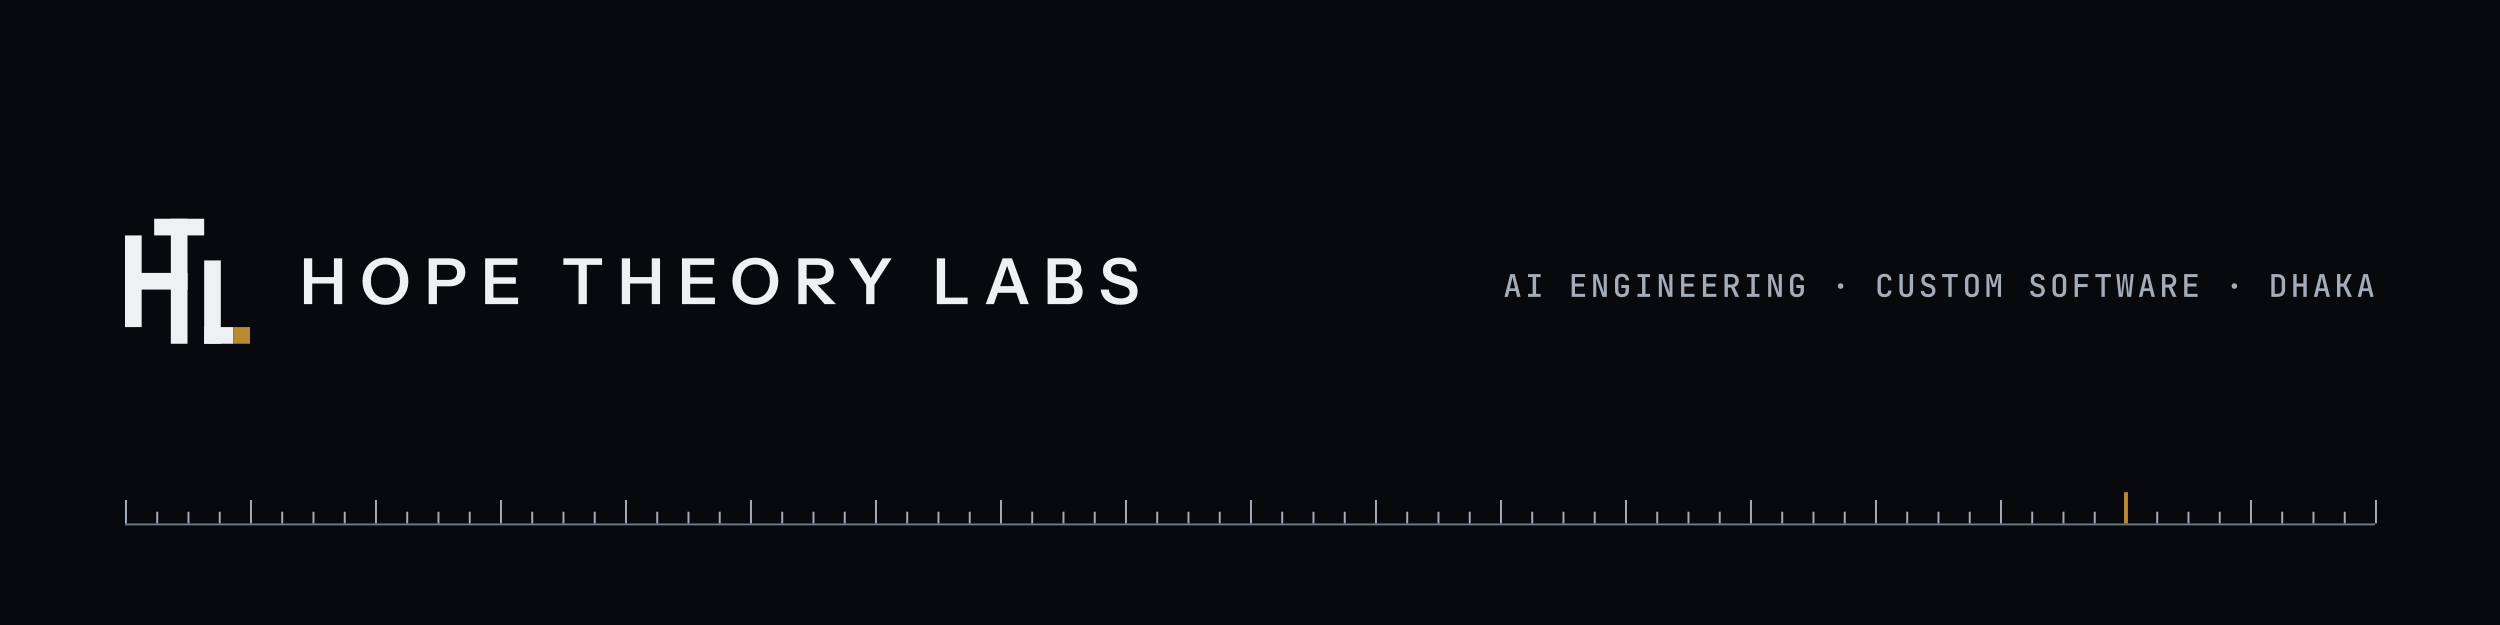
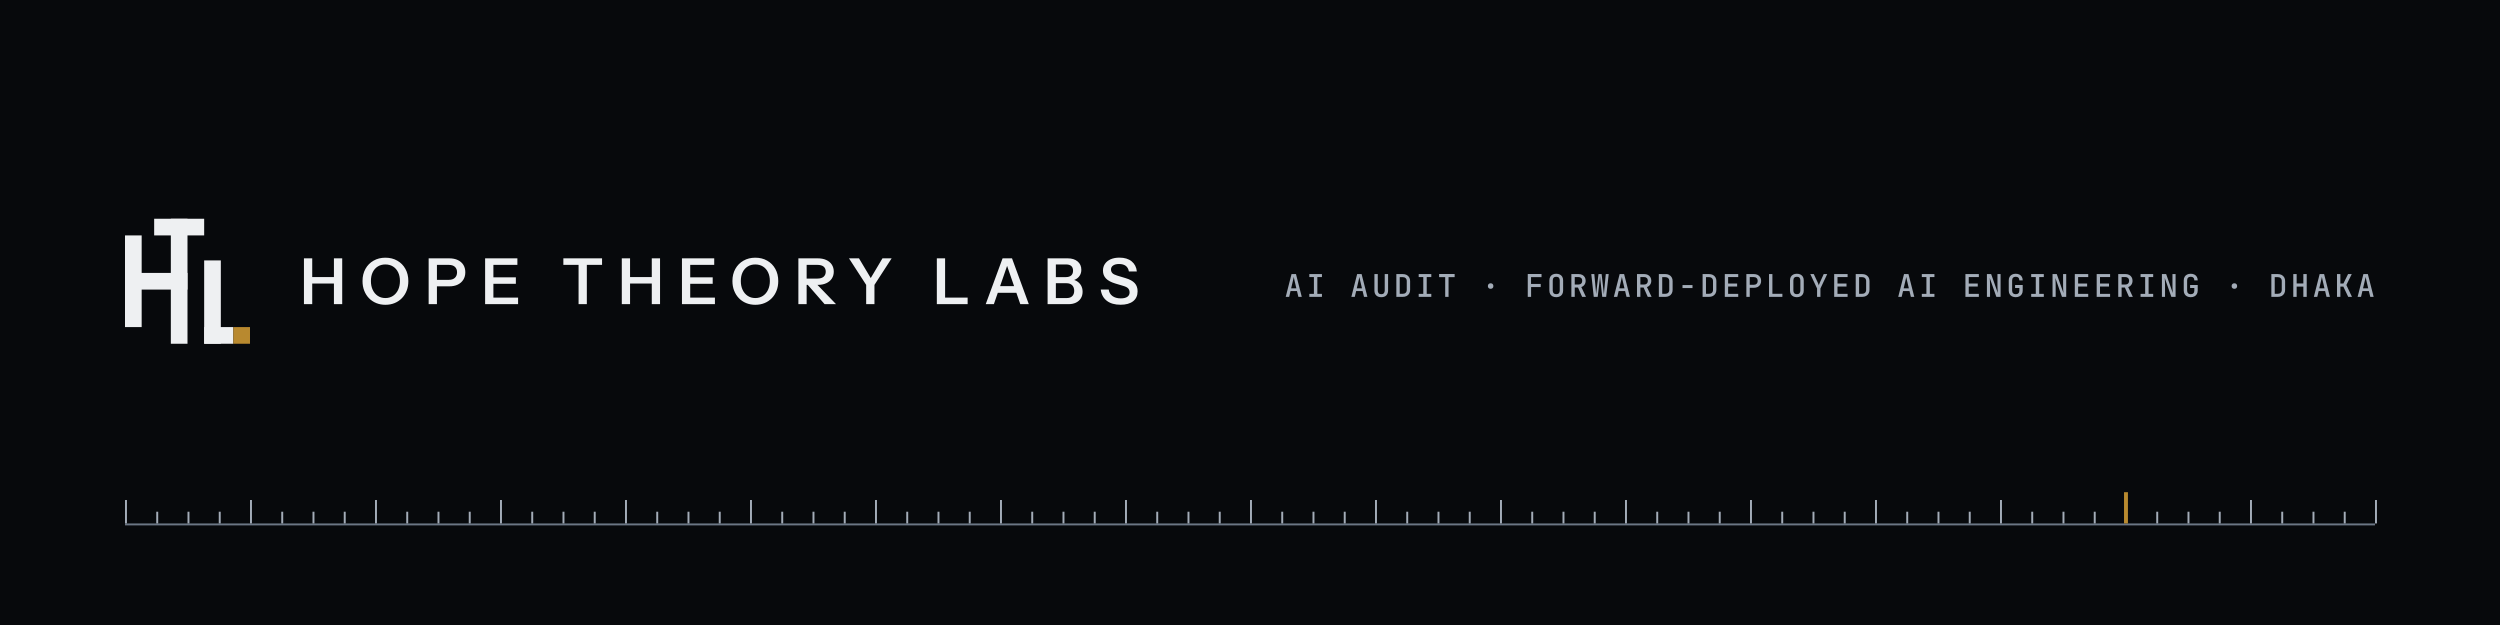
<svg xmlns="http://www.w3.org/2000/svg" viewBox="0 0 1280 320" width="1280" height="320" role="img" aria-label="Hope Theory Labs">
  <rect width="1280" height="320" fill="#07090C" />
  <rect x="64.000" y="120.533" width="8.533" height="46.933" fill="#EEF0F2" />
  <rect x="64.000" y="139.733" width="32.000" height="8.533" fill="#EEF0F2" />
  <rect x="87.467" y="112.000" width="8.533" height="64.000" fill="#EEF0F2" />
  <rect x="78.933" y="112.000" width="25.600" height="8.533" fill="#EEF0F2" />
  <rect x="104.533" y="133.333" width="8.533" height="42.667" fill="#EEF0F2" />
  <rect x="104.533" y="167.467" width="14.933" height="8.533" fill="#EEF0F2" />
  <rect x="119.467" y="167.467" width="8.533" height="8.533" fill="#B8892F" />
  <path fill="#EEF0F2" d="M155.62 155.73V132.27H159.86V155.73ZM170.97 155.73V132.27H175.21V155.73ZM157.64 141.85H172.89V145.17H157.64ZM197.34 156.06Q194.8 156.06 192.65 155.18Q190.49 154.3 188.91 152.67Q187.33 151.04 186.47 148.81Q185.61 146.57 185.61 143.9Q185.61 140.35 187.11 137.66Q188.6 134.97 191.26 133.46Q193.92 131.94 197.31 131.94Q200.76 131.94 203.42 133.46Q206.07 134.97 207.57 137.68Q209.07 140.38 209.07 143.93Q209.07 146.61 208.21 148.82Q207.35 151.04 205.76 152.67Q204.18 154.3 202.03 155.18Q199.88 156.06 197.34 156.06ZM197.31 152.6Q199.52 152.6 201.2 151.5Q202.88 150.39 203.83 148.42Q204.77 146.44 204.77 143.87Q204.77 141.33 203.84 139.42Q202.91 137.51 201.23 136.45Q199.56 135.4 197.31 135.4Q195.09 135.4 193.41 136.45Q191.73 137.51 190.82 139.4Q189.91 141.29 189.91 143.87Q189.91 146.48 190.84 148.43Q191.77 150.39 193.44 151.5Q195.12 152.6 197.31 152.6ZM219.47 155.73V132.27H230Q232.57 132.27 234.41 133.15Q236.25 134.03 237.25 135.62Q238.24 137.22 238.24 139.4Q238.24 141.56 237.23 143.19Q236.22 144.81 234.4 145.71Q232.57 146.61 230 146.61H222.76V143.28H229.8Q231.82 143.28 232.91 142.24Q234.01 141.2 234.01 139.4Q234.01 137.64 232.91 136.63Q231.82 135.62 229.8 135.62H223.71V155.73ZM248.38 155.73V132.27H252.62V155.73ZM250.4 155.73V152.38H265.26V155.73ZM250.4 145.3V142.01H264.12V145.3ZM250.4 135.62V132.27H264.9V135.62ZM296.23 155.73V135.62H288.44V132.27H308.25V135.62H300.46V155.73ZM318.36 155.73V132.27H322.59V155.73ZM333.71 155.73V132.27H337.94V155.73ZM320.38 141.85H335.63V145.17H320.38ZM349.16 155.73V132.27H353.39V155.73ZM351.18 155.73V152.38H366.04V155.73ZM351.18 145.3V142.01H364.9V145.3ZM351.18 135.62V132.27H365.68V135.62ZM386.73 156.06Q384.19 156.06 382.04 155.18Q379.89 154.3 378.31 152.67Q376.73 151.04 375.87 148.81Q375 146.57 375 143.9Q375 140.35 376.5 137.66Q378 134.97 380.66 133.46Q383.31 131.94 386.7 131.94Q390.16 131.94 392.81 133.46Q395.47 134.97 396.97 137.68Q398.47 140.38 398.47 143.93Q398.47 146.61 397.6 148.82Q396.74 151.04 395.16 152.67Q393.58 154.3 391.43 155.18Q389.28 156.06 386.73 156.06ZM386.7 152.6Q388.92 152.6 390.6 151.5Q392.28 150.39 393.22 148.42Q394.17 146.44 394.17 143.87Q394.17 141.33 393.24 139.42Q392.31 137.51 390.63 136.45Q388.95 135.4 386.7 135.4Q384.49 135.4 382.81 136.45Q381.13 137.51 380.22 139.4Q379.3 141.29 379.3 143.87Q379.3 146.48 380.23 148.43Q381.16 150.39 382.84 151.5Q384.52 152.6 386.7 152.6ZM408.77 155.73V132.27H418.68Q421.19 132.27 423.04 133.11Q424.9 133.96 425.89 135.49Q426.89 137.03 426.89 139.08Q426.89 141.1 425.89 142.63Q424.9 144.16 423.04 145.01Q421.19 145.86 418.68 145.86H412.09V142.63H418.55Q420.6 142.63 421.69 141.69Q422.78 140.74 422.78 139.08Q422.78 137.42 421.71 136.52Q420.63 135.62 418.55 135.62H413V155.73ZM422.2 155.73 411.73 143.74H416.49L428.06 155.73ZM443.48 155.73V145.86L434.68 132.27H439.8L446.97 144.29H444.68L451.82 132.27H456.52L447.72 145.86V155.73ZM479.66 155.73V132.27H483.89V155.73ZM481.68 155.73V152.38H495.43V155.73ZM504.69 155.73 513.32 132.27H516.97L508.86 155.73ZM522.39 155.73 514.3 132.27H518.15L526.75 155.73ZM509.15 146.51H521.99V149.9H509.15ZM539.69 155.73V152.6H546.24Q548.04 152.6 549.01 151.61Q549.99 150.62 549.99 148.89Q549.99 147.1 548.95 146.05Q547.91 145.01 546.05 145.01H539.69V141.88H545.75Q547.51 141.88 548.46 141.03Q549.4 140.19 549.4 138.59Q549.4 137.03 548.51 136.21Q547.61 135.4 545.88 135.4H539.69V132.27H546.67Q549.83 132.27 551.73 133.85Q553.64 135.43 553.64 138.13Q553.64 139.83 552.84 141.08Q552.04 142.34 550.71 143.02Q549.37 143.71 547.68 143.71L547.84 143.02Q549.63 143.02 551.1 143.82Q552.57 144.62 553.43 146.05Q554.29 147.49 554.29 149.38Q554.29 151.3 553.4 152.73Q552.5 154.17 550.89 154.95Q549.27 155.73 547.09 155.73ZM536.37 155.73V132.27H540.6V155.73ZM573.72 156.03Q569.29 156.03 566.66 153.99Q564.04 151.95 563.58 148.24H567.66Q567.95 150.39 569.58 151.58Q571.21 152.77 573.85 152.77Q576.03 152.77 577.19 151.97Q578.35 151.17 578.35 149.74Q578.35 148.47 577.63 147.68Q576.91 146.9 575.22 146.41L570.98 145.14Q567.75 144.16 566.24 142.57Q564.72 140.97 564.72 138.56Q564.72 136.54 565.77 135.04Q566.81 133.54 568.72 132.72Q570.62 131.91 573.16 131.91Q577.08 131.91 579.41 133.81Q581.74 135.72 582.06 138.98H577.99Q577.63 137.03 576.36 136.1Q575.09 135.17 572.94 135.17Q571.05 135.17 569.94 135.92Q568.83 136.67 568.83 137.97Q568.83 139.05 569.5 139.8Q570.17 140.55 571.99 141.1L576.29 142.4Q579.52 143.35 580.99 144.98Q582.45 146.61 582.45 149.12Q582.45 152.44 580.16 154.23Q577.86 156.03 573.72 156.03Z" />
-   <path fill="#A3ACB8" d="M770.29 152 773.26 140.32H775.54L778.51 152H776.77L776.06 149.04H772.75L772.05 152ZM773.07 147.62H775.73L774.93 144.24Q774.72 143.34 774.58 142.68Q774.45 142.02 774.4 141.78Q774.35 142.02 774.22 142.68Q774.1 143.34 773.87 144.22ZM782.37 152V150.46H784.72V141.86H782.37V140.32H788.83V141.86H786.48V150.46H788.83V152ZM804.7 152V140.32H811.57V141.86H806.4V145.17H811.01V146.69H806.4V150.46H811.57V152ZM815.7 152V140.32H817.87L821.28 150.03Q821.25 149.57 821.2 148.93Q821.15 148.29 821.13 147.6Q821.1 146.91 821.1 146.35V140.32H822.7V152H820.53L817.14 142.29Q817.17 142.7 817.21 143.33Q817.25 143.95 817.27 144.62Q817.3 145.3 817.3 145.87V152ZM830.46 152.16Q829.38 152.16 828.57 151.75Q827.76 151.34 827.32 150.57Q826.88 149.79 826.88 148.75V143.57Q826.88 142.51 827.32 141.74Q827.76 140.98 828.57 140.57Q829.38 140.16 830.46 140.16Q831.55 140.16 832.35 140.58Q833.15 140.99 833.59 141.75Q834.03 142.51 834.03 143.57H832.3Q832.3 142.66 831.82 142.18Q831.34 141.7 830.46 141.7Q829.58 141.7 829.1 142.18Q828.61 142.66 828.61 143.55V148.75Q828.61 149.65 829.1 150.14Q829.58 150.64 830.46 150.64Q831.34 150.64 831.82 150.14Q832.3 149.65 832.3 148.75V147.44H830.13V145.92H834.03V148.75Q834.03 149.79 833.59 150.56Q833.15 151.33 832.35 151.74Q831.55 152.16 830.46 152.16ZM838.37 152V150.46H840.72V141.86H838.37V140.32H844.83V141.86H842.48V150.46H844.83V152ZM849.3 152V140.32H851.47L854.88 150.03Q854.85 149.57 854.8 148.93Q854.75 148.29 854.73 147.6Q854.7 146.91 854.7 146.35V140.32H856.3V152H854.13L850.74 142.29Q850.77 142.7 850.81 143.33Q850.85 143.95 850.87 144.62Q850.9 145.3 850.9 145.87V152ZM860.7 152V140.32H867.57V141.86H862.4V145.17H867.01V146.69H862.4V150.46H867.57V152ZM871.9 152V140.32H878.77V141.86H873.6V145.17H878.21V146.69H873.6V150.46H878.77V152ZM882.94 152V140.32H886.61Q887.71 140.32 888.53 140.74Q889.34 141.17 889.8 141.94Q890.26 142.7 890.26 143.74Q890.26 144.91 889.66 145.77Q889.06 146.62 888.03 146.98L890.42 152H888.45L886.32 147.2H884.67V152ZM884.67 145.68H886.61Q887.47 145.68 887.98 145.16Q888.5 144.64 888.5 143.78Q888.5 142.88 887.98 142.37Q887.47 141.86 886.61 141.86H884.67ZM894.37 152V150.46H896.72V141.86H894.37V140.32H900.83V141.86H898.48V150.46H900.83V152ZM905.3 152V140.32H907.47L910.88 150.03Q910.85 149.57 910.8 148.93Q910.75 148.29 910.73 147.6Q910.7 146.91 910.7 146.35V140.32H912.3V152H910.13L906.74 142.29Q906.77 142.7 906.81 143.33Q906.85 143.95 906.87 144.62Q906.9 145.3 906.9 145.87V152ZM920.06 152.16Q918.98 152.16 918.17 151.75Q917.36 151.34 916.92 150.57Q916.48 149.79 916.48 148.75V143.57Q916.48 142.51 916.92 141.74Q917.36 140.98 918.17 140.57Q918.98 140.16 920.06 140.16Q921.15 140.16 921.95 140.58Q922.75 140.99 923.19 141.75Q923.63 142.51 923.63 143.57H921.9Q921.9 142.66 921.42 142.18Q920.94 141.7 920.06 141.7Q919.18 141.7 918.7 142.18Q918.21 142.66 918.21 143.55V148.75Q918.21 149.65 918.7 150.14Q919.18 150.64 920.06 150.64Q920.94 150.64 921.42 150.14Q921.9 149.65 921.9 148.75V147.44H919.73V145.92H923.63V148.75Q923.63 149.79 923.19 150.56Q922.75 151.33 921.95 151.74Q921.15 152.16 920.06 152.16ZM942.4 147.87Q941.76 147.87 941.38 147.5Q940.99 147.12 940.99 146.48Q940.99 145.82 941.38 145.43Q941.76 145.04 942.4 145.04Q943.06 145.04 943.43 145.43Q943.81 145.82 943.81 146.48Q943.81 147.12 943.43 147.5Q943.06 147.87 942.4 147.87ZM964.86 152.16Q963.78 152.16 962.97 151.75Q962.16 151.34 961.72 150.57Q961.28 149.79 961.28 148.75V143.57Q961.28 142.51 961.72 141.74Q962.16 140.98 962.97 140.57Q963.78 140.16 964.86 140.16Q965.95 140.16 966.75 140.58Q967.55 140.99 967.99 141.75Q968.43 142.51 968.43 143.57H966.7Q966.7 142.66 966.22 142.18Q965.74 141.7 964.86 141.7Q963.98 141.7 963.5 142.18Q963.01 142.66 963.01 143.55V148.75Q963.01 149.65 963.5 150.14Q963.98 150.62 964.86 150.62Q965.74 150.62 966.22 150.14Q966.7 149.65 966.7 148.75H968.43Q968.43 149.79 967.99 150.56Q967.55 151.33 966.75 151.74Q965.95 152.16 964.86 152.16ZM976 152.16Q974.32 152.16 973.41 151.24Q972.5 150.32 972.5 148.74V140.32H974.22V148.74Q974.22 149.62 974.66 150.13Q975.1 150.64 976 150.64Q976.88 150.64 977.33 150.13Q977.78 149.62 977.78 148.74V140.32H979.5V148.74Q979.5 150.32 978.59 151.24Q977.68 152.16 976 152.16ZM987.25 152.16Q986.06 152.16 985.22 151.77Q984.37 151.38 983.9 150.65Q983.44 149.92 983.44 148.91H985.15Q985.15 149.71 985.71 150.17Q986.27 150.62 987.26 150.62Q988.19 150.62 988.72 150.18Q989.25 149.73 989.25 148.94Q989.25 148.29 988.89 147.81Q988.53 147.33 987.86 147.15L986.38 146.72Q985.1 146.35 984.41 145.46Q983.71 144.58 983.71 143.34Q983.71 142.38 984.14 141.66Q984.58 140.94 985.38 140.54Q986.18 140.14 987.26 140.14Q988.86 140.14 989.83 141.01Q990.8 141.87 990.82 143.33H989.09Q989.09 142.56 988.6 142.12Q988.11 141.68 987.23 141.68Q986.38 141.68 985.9 142.09Q985.42 142.5 985.42 143.23Q985.42 143.89 985.78 144.37Q986.14 144.85 986.82 145.04L988.3 145.49Q989.58 145.84 990.27 146.74Q990.96 147.63 990.96 148.88Q990.96 149.86 990.5 150.6Q990.03 151.34 989.2 151.75Q988.37 152.16 987.25 152.16ZM997.54 152V141.9H994.42V140.3H1002.38V141.9H999.26V152ZM1009.6 152.16Q1008.51 152.16 1007.72 151.75Q1006.93 151.34 1006.5 150.57Q1006.08 149.79 1006.08 148.75V143.57Q1006.08 142.51 1006.5 141.74Q1006.93 140.98 1007.72 140.57Q1008.51 140.16 1009.6 140.16Q1010.69 140.16 1011.48 140.57Q1012.27 140.98 1012.7 141.74Q1013.12 142.51 1013.12 143.55V148.75Q1013.12 149.79 1012.7 150.57Q1012.27 151.34 1011.48 151.75Q1010.69 152.16 1009.6 152.16ZM1009.6 150.62Q1010.48 150.62 1010.94 150.14Q1011.39 149.65 1011.39 148.75V143.57Q1011.39 142.66 1010.94 142.18Q1010.48 141.7 1009.6 141.7Q1008.74 141.7 1008.27 142.18Q1007.81 142.66 1007.81 143.57V148.75Q1007.81 149.65 1008.27 150.14Q1008.74 150.62 1009.6 150.62ZM1017.06 152V140.32H1019.18L1020.35 144.06Q1020.53 144.59 1020.66 145.08Q1020.78 145.57 1020.83 145.81Q1020.9 145.57 1021.02 145.08Q1021.14 144.59 1021.3 144.06L1022.42 140.32H1024.54V152H1022.91V148.06Q1022.91 147.31 1022.95 146.39Q1022.99 145.47 1023.07 144.54Q1023.15 143.6 1023.23 142.74Q1023.31 141.89 1023.38 141.25L1021.65 146.93H1019.98L1018.22 141.25Q1018.3 141.87 1018.38 142.7Q1018.46 143.52 1018.53 144.45Q1018.59 145.38 1018.64 146.31Q1018.69 147.25 1018.69 148.06V152ZM1043.25 152.16Q1042.06 152.16 1041.22 151.77Q1040.37 151.38 1039.9 150.65Q1039.44 149.92 1039.44 148.91H1041.15Q1041.15 149.71 1041.71 150.17Q1042.27 150.62 1043.26 150.62Q1044.19 150.62 1044.72 150.18Q1045.25 149.73 1045.25 148.94Q1045.25 148.29 1044.89 147.81Q1044.53 147.33 1043.86 147.15L1042.38 146.72Q1041.1 146.35 1040.41 145.46Q1039.71 144.58 1039.71 143.34Q1039.71 142.38 1040.14 141.66Q1040.58 140.94 1041.38 140.54Q1042.18 140.14 1043.26 140.14Q1044.86 140.14 1045.83 141.01Q1046.8 141.87 1046.82 143.33H1045.09Q1045.09 142.56 1044.6 142.12Q1044.11 141.68 1043.23 141.68Q1042.38 141.68 1041.9 142.09Q1041.42 142.5 1041.42 143.23Q1041.42 143.89 1041.78 144.37Q1042.14 144.85 1042.82 145.04L1044.3 145.49Q1045.58 145.84 1046.27 146.74Q1046.96 147.63 1046.96 148.88Q1046.96 149.86 1046.5 150.6Q1046.03 151.34 1045.2 151.75Q1044.37 152.16 1043.25 152.16ZM1054.4 152.16Q1053.31 152.16 1052.52 151.75Q1051.73 151.34 1051.3 150.57Q1050.88 149.79 1050.88 148.75V143.57Q1050.88 142.51 1051.3 141.74Q1051.73 140.98 1052.52 140.57Q1053.31 140.16 1054.4 140.16Q1055.49 140.16 1056.28 140.57Q1057.07 140.98 1057.5 141.74Q1057.92 142.51 1057.92 143.55V148.75Q1057.92 149.79 1057.5 150.57Q1057.07 151.34 1056.28 151.75Q1055.49 152.16 1054.4 152.16ZM1054.4 150.62Q1055.28 150.62 1055.74 150.14Q1056.19 149.65 1056.19 148.75V143.57Q1056.19 142.66 1055.74 142.18Q1055.28 141.7 1054.4 141.7Q1053.54 141.7 1053.07 142.18Q1052.61 142.66 1052.61 143.57V148.75Q1052.61 149.65 1053.07 150.14Q1053.54 150.62 1054.4 150.62ZM1062.21 152V140.3H1069.26V141.9H1063.89V145.39H1068.85V146.99H1063.92V152ZM1075.94 152V141.9H1072.82V140.3H1080.78V141.9H1077.66V152ZM1084.8 152 1083.54 140.32H1085.09L1085.87 148.7Q1085.9 149.02 1085.93 149.41Q1085.95 149.79 1085.98 150.16Q1086 150.53 1086 150.8Q1086.03 150.53 1086.06 150.16Q1086.1 149.79 1086.14 149.41Q1086.18 149.02 1086.22 148.7L1087.23 140.32H1088.83L1089.78 148.7Q1089.81 149.02 1089.85 149.41Q1089.89 149.79 1089.94 150.16Q1089.98 150.53 1090 150.8Q1090.02 150.53 1090.04 150.16Q1090.06 149.79 1090.1 149.41Q1090.13 149.02 1090.16 148.7L1090.96 140.32H1092.46L1091.15 152H1089.15L1088.21 143.5Q1088.18 143.17 1088.14 142.79Q1088.11 142.42 1088.08 142.06Q1088.05 141.7 1088.02 141.46Q1088 141.7 1087.97 142.06Q1087.94 142.42 1087.9 142.79Q1087.87 143.17 1087.82 143.5L1086.82 152ZM1095.09 152 1098.06 140.32H1100.34L1103.31 152H1101.57L1100.86 149.04H1097.55L1096.85 152ZM1097.87 147.62H1100.53L1099.73 144.24Q1099.52 143.34 1099.38 142.68Q1099.25 142.02 1099.2 141.78Q1099.15 142.02 1099.02 142.68Q1098.9 143.34 1098.67 144.22ZM1106.94 152V140.32H1110.61Q1111.71 140.32 1112.53 140.74Q1113.34 141.17 1113.8 141.94Q1114.26 142.7 1114.26 143.74Q1114.26 144.91 1113.66 145.77Q1113.06 146.62 1112.03 146.98L1114.42 152H1112.45L1110.32 147.2H1108.67V152ZM1108.67 145.68H1110.61Q1111.47 145.68 1111.98 145.16Q1112.5 144.64 1112.5 143.78Q1112.5 142.88 1111.98 142.37Q1111.47 141.86 1110.61 141.86H1108.67ZM1118.3 152V140.32H1125.17V141.86H1120V145.17H1124.61V146.69H1120V150.46H1125.17V152ZM1144 147.87Q1143.36 147.87 1142.98 147.5Q1142.59 147.12 1142.59 146.48Q1142.59 145.82 1142.98 145.43Q1143.36 145.04 1144 145.04Q1144.66 145.04 1145.03 145.43Q1145.41 145.82 1145.41 146.48Q1145.41 147.12 1145.03 147.5Q1144.66 147.87 1144 147.87ZM1162.93 152V140.32H1166.19Q1167.34 140.32 1168.19 140.76Q1169.04 141.2 1169.51 142Q1169.98 142.8 1169.98 143.89V148.42Q1169.98 149.49 1169.51 150.3Q1169.04 151.12 1168.19 151.56Q1167.34 152 1166.19 152ZM1164.66 150.43H1166.19Q1167.15 150.43 1167.7 149.9Q1168.26 149.36 1168.26 148.42V143.89Q1168.26 142.96 1167.7 142.42Q1167.15 141.89 1166.19 141.89H1164.66ZM1174.16 152V140.32H1175.89V145.15H1179.31V140.32H1181.04V152H1179.31V146.75H1175.89V152ZM1184.69 152 1187.66 140.32H1189.94L1192.91 152H1191.17L1190.46 149.04H1187.15L1186.45 152ZM1187.47 147.62H1190.13L1189.33 144.24Q1189.12 143.34 1188.98 142.68Q1188.85 142.02 1188.8 141.78Q1188.75 142.02 1188.62 142.68Q1188.5 143.34 1188.27 144.22ZM1196.54 152V140.32H1198.27V145.18H1199.82L1202.21 140.32H1204.1L1201.34 145.92L1204.22 152H1202.29L1199.79 146.74H1198.27V152ZM1207.09 152 1210.06 140.32H1212.34L1215.31 152H1213.57L1212.86 149.04H1209.55L1208.85 152ZM1209.87 147.62H1212.53L1211.73 144.24Q1211.52 143.34 1211.38 142.68Q1211.25 142.02 1211.2 141.78Q1211.15 142.02 1211.02 142.68Q1210.9 143.34 1210.67 144.22Z" />
+   <path fill="#A3ACB8" d="M658.29 152 661.26 140.32H663.54L666.51 152H664.77L664.06 149.04H660.75L660.05 152ZM661.07 147.62H663.73L662.93 144.24Q662.72 143.34 662.58 142.68Q662.45 142.02 662.4 141.78Q662.35 142.02 662.22 142.68Q662.1 143.34 661.87 144.22ZM670.37 152V150.46H672.72V141.86H670.37V140.32H676.83V141.86H674.48V150.46H676.83V152ZM691.89 152 694.86 140.32H697.14L700.11 152H698.37L697.66 149.04H694.35L693.65 152ZM694.67 147.62H697.33L696.53 144.24Q696.32 143.34 696.18 142.68Q696.05 142.02 696 141.78Q695.95 142.02 695.82 142.68Q695.7 143.34 695.47 144.22ZM707.2 152.16Q705.52 152.16 704.61 151.24Q703.7 150.32 703.7 148.74V140.32H705.42V148.74Q705.42 149.62 705.86 150.13Q706.3 150.64 707.2 150.64Q708.08 150.64 708.53 150.13Q708.98 149.62 708.98 148.74V140.32H710.7V148.74Q710.7 150.32 709.79 151.24Q708.88 152.16 707.2 152.16ZM714.93 152V140.32H718.19Q719.34 140.32 720.19 140.76Q721.04 141.2 721.51 142Q721.98 142.8 721.98 143.89V148.42Q721.98 149.49 721.51 150.3Q721.04 151.12 720.19 151.56Q719.34 152 718.19 152ZM716.66 150.43H718.19Q719.15 150.43 719.7 149.9Q720.26 149.36 720.26 148.42V143.89Q720.26 142.96 719.7 142.42Q719.15 141.89 718.19 141.89H716.66ZM726.37 152V150.46H728.72V141.86H726.37V140.32H732.83V141.86H730.48V150.46H732.83V152ZM739.94 152V141.9H736.82V140.3H744.78V141.9H741.66V152ZM763.2 147.87Q762.56 147.87 762.18 147.5Q761.79 147.12 761.79 146.48Q761.79 145.82 762.18 145.43Q762.56 145.04 763.2 145.04Q763.86 145.04 764.23 145.43Q764.61 145.82 764.61 146.48Q764.61 147.12 764.23 147.5Q763.86 147.87 763.2 147.87ZM782.21 152V140.3H789.26V141.9H783.89V145.39H788.85V146.99H783.92V152ZM796.8 152.16Q795.71 152.16 794.92 151.75Q794.13 151.34 793.7 150.57Q793.28 149.79 793.28 148.75V143.57Q793.28 142.51 793.7 141.74Q794.13 140.98 794.92 140.57Q795.71 140.16 796.8 140.16Q797.89 140.16 798.68 140.57Q799.47 140.98 799.9 141.74Q800.32 142.51 800.32 143.55V148.75Q800.32 149.79 799.9 150.57Q799.47 151.34 798.68 151.75Q797.89 152.16 796.8 152.16ZM796.8 150.62Q797.68 150.62 798.14 150.14Q798.59 149.65 798.59 148.75V143.57Q798.59 142.66 798.14 142.18Q797.68 141.7 796.8 141.7Q795.94 141.7 795.47 142.18Q795.01 142.66 795.01 143.57V148.75Q795.01 149.65 795.47 150.14Q795.94 150.62 796.8 150.62ZM804.54 152V140.32H808.21Q809.31 140.32 810.13 140.74Q810.94 141.17 811.4 141.94Q811.86 142.7 811.86 143.74Q811.86 144.91 811.26 145.77Q810.66 146.62 809.63 146.98L812.02 152H810.05L807.92 147.2H806.27V152ZM806.27 145.68H808.21Q809.07 145.68 809.58 145.16Q810.1 144.64 810.1 143.78Q810.1 142.88 809.58 142.37Q809.07 141.86 808.21 141.86H806.27ZM816 152 814.74 140.32H816.29L817.07 148.7Q817.1 149.02 817.13 149.41Q817.15 149.79 817.18 150.16Q817.2 150.53 817.2 150.8Q817.23 150.53 817.26 150.16Q817.3 149.79 817.34 149.41Q817.38 149.02 817.42 148.7L818.43 140.32H820.03L820.98 148.7Q821.01 149.02 821.05 149.41Q821.09 149.79 821.14 150.16Q821.18 150.53 821.2 150.8Q821.22 150.53 821.24 150.16Q821.26 149.79 821.3 149.41Q821.33 149.02 821.36 148.7L822.16 140.32H823.66L822.35 152H820.35L819.41 143.5Q819.38 143.17 819.34 142.79Q819.31 142.42 819.28 142.06Q819.25 141.7 819.22 141.46Q819.2 141.7 819.17 142.06Q819.14 142.42 819.1 142.79Q819.07 143.17 819.02 143.5L818.02 152ZM826.29 152 829.26 140.32H831.54L834.51 152H832.77L832.06 149.04H828.75L828.05 152ZM829.07 147.62H831.73L830.93 144.24Q830.72 143.34 830.58 142.68Q830.45 142.02 830.4 141.78Q830.35 142.02 830.22 142.68Q830.1 143.34 829.87 144.22ZM838.14 152V140.32H841.81Q842.91 140.32 843.73 140.74Q844.54 141.17 845 141.94Q845.46 142.7 845.46 143.74Q845.46 144.91 844.86 145.77Q844.26 146.62 843.23 146.98L845.62 152H843.65L841.52 147.2H839.87V152ZM839.87 145.68H841.81Q842.67 145.68 843.18 145.16Q843.7 144.64 843.7 143.78Q843.7 142.88 843.18 142.37Q842.67 141.86 841.81 141.86H839.87ZM849.33 152V140.32H852.59Q853.74 140.32 854.59 140.76Q855.44 141.2 855.91 142Q856.38 142.8 856.38 143.89V148.42Q856.38 149.49 855.91 150.3Q855.44 151.12 854.59 151.56Q853.74 152 852.59 152ZM851.06 150.43H852.59Q853.55 150.43 854.1 149.9Q854.66 149.36 854.66 148.42V143.89Q854.66 142.96 854.1 142.42Q853.55 141.89 852.59 141.89H851.06ZM861.44 147.5V145.94H866.56V147.5ZM871.73 152V140.32H874.99Q876.14 140.32 876.99 140.76Q877.84 141.2 878.31 142Q878.78 142.8 878.78 143.89V148.42Q878.78 149.49 878.31 150.3Q877.84 151.12 876.99 151.56Q876.14 152 874.99 152ZM873.46 150.43H874.99Q875.95 150.43 876.5 149.9Q877.06 149.36 877.06 148.42V143.89Q877.06 142.96 876.5 142.42Q875.95 141.89 874.99 141.89H873.46ZM883.1 152V140.32H889.97V141.86H884.8V145.17H889.41V146.69H884.8V150.46H889.97V152ZM894.14 152V140.32H897.97Q899.1 140.32 899.94 140.75Q900.78 141.18 901.24 141.98Q901.7 142.77 901.7 143.84Q901.7 144.9 901.23 145.7Q900.77 146.5 899.94 146.93Q899.1 147.36 897.97 147.36H895.87V152ZM895.87 145.81H897.97Q898.86 145.81 899.4 145.27Q899.94 144.74 899.94 143.84Q899.94 142.93 899.4 142.4Q898.86 141.87 897.97 141.87H895.87ZM905.74 152V140.32H907.47V150.42H912.58V152ZM920 152.16Q918.91 152.16 918.12 151.75Q917.33 151.34 916.9 150.57Q916.48 149.79 916.48 148.75V143.57Q916.48 142.51 916.9 141.74Q917.33 140.98 918.12 140.57Q918.91 140.16 920 140.16Q921.09 140.16 921.88 140.57Q922.67 140.98 923.1 141.74Q923.52 142.51 923.52 143.55V148.75Q923.52 149.79 923.1 150.57Q922.67 151.34 921.88 151.75Q921.09 152.16 920 152.16ZM920 150.62Q920.88 150.62 921.34 150.14Q921.79 149.65 921.79 148.75V143.57Q921.79 142.66 921.34 142.18Q920.88 141.7 920 141.7Q919.14 141.7 918.67 142.18Q918.21 142.66 918.21 143.57V148.75Q918.21 149.65 918.67 150.14Q919.14 150.62 920 150.62ZM930.34 152V147.7L926.86 140.32H928.66L930.72 144.74Q930.93 145.17 931.06 145.54Q931.18 145.92 931.23 146.13Q931.26 145.92 931.4 145.54Q931.54 145.17 931.73 144.74L933.74 140.32H935.54L932.06 147.7V152ZM939.1 152V140.32H945.97V141.86H940.8V145.17H945.41V146.69H940.8V150.46H945.97V152ZM950.13 152V140.32H953.39Q954.54 140.32 955.39 140.76Q956.24 141.2 956.71 142Q957.18 142.8 957.18 143.89V148.42Q957.18 149.49 956.71 150.3Q956.24 151.12 955.39 151.56Q954.54 152 953.39 152ZM951.86 150.43H953.39Q954.35 150.43 954.9 149.9Q955.46 149.36 955.46 148.42V143.89Q955.46 142.96 954.9 142.42Q954.35 141.89 953.39 141.89H951.86ZM971.89 152 974.86 140.32H977.14L980.11 152H978.37L977.66 149.04H974.35L973.65 152ZM974.67 147.62H977.33L976.53 144.24Q976.32 143.34 976.18 142.68Q976.05 142.02 976 141.78Q975.95 142.02 975.82 142.68Q975.7 143.34 975.47 144.22ZM983.97 152V150.46H986.32V141.86H983.97V140.32H990.43V141.86H988.08V150.46H990.43V152ZM1006.3 152V140.32H1013.17V141.86H1008V145.17H1012.61V146.69H1008V150.46H1013.17V152ZM1017.3 152V140.32H1019.47L1022.88 150.03Q1022.85 149.57 1022.8 148.93Q1022.75 148.29 1022.73 147.6Q1022.7 146.91 1022.7 146.35V140.32H1024.3V152H1022.13L1018.74 142.29Q1018.77 142.7 1018.81 143.33Q1018.85 143.95 1018.87 144.62Q1018.9 145.3 1018.9 145.87V152ZM1032.06 152.16Q1030.98 152.16 1030.17 151.75Q1029.36 151.34 1028.92 150.57Q1028.48 149.79 1028.48 148.75V143.57Q1028.48 142.51 1028.92 141.74Q1029.36 140.98 1030.17 140.57Q1030.98 140.16 1032.06 140.16Q1033.15 140.16 1033.95 140.58Q1034.75 140.99 1035.19 141.75Q1035.63 142.51 1035.63 143.57H1033.9Q1033.9 142.66 1033.42 142.18Q1032.94 141.7 1032.06 141.7Q1031.18 141.7 1030.7 142.18Q1030.21 142.66 1030.21 143.55V148.75Q1030.21 149.65 1030.7 150.14Q1031.18 150.64 1032.06 150.64Q1032.94 150.64 1033.42 150.14Q1033.9 149.65 1033.9 148.75V147.44H1031.73V145.92H1035.63V148.75Q1035.63 149.79 1035.19 150.56Q1034.75 151.33 1033.95 151.74Q1033.15 152.16 1032.06 152.16ZM1039.97 152V150.46H1042.32V141.86H1039.97V140.32H1046.43V141.86H1044.08V150.46H1046.43V152ZM1050.9 152V140.32H1053.07L1056.48 150.03Q1056.45 149.57 1056.4 148.93Q1056.35 148.29 1056.33 147.6Q1056.3 146.91 1056.3 146.35V140.32H1057.9V152H1055.73L1052.34 142.29Q1052.37 142.7 1052.41 143.33Q1052.45 143.95 1052.47 144.62Q1052.5 145.3 1052.5 145.87V152ZM1062.3 152V140.32H1069.17V141.86H1064V145.17H1068.61V146.69H1064V150.46H1069.17V152ZM1073.5 152V140.32H1080.37V141.86H1075.2V145.17H1079.81V146.69H1075.2V150.46H1080.37V152ZM1084.54 152V140.32H1088.21Q1089.31 140.32 1090.13 140.74Q1090.94 141.17 1091.4 141.94Q1091.86 142.7 1091.86 143.74Q1091.86 144.91 1091.26 145.77Q1090.66 146.62 1089.63 146.98L1092.02 152H1090.05L1087.92 147.2H1086.27V152ZM1086.27 145.68H1088.21Q1089.07 145.68 1089.58 145.16Q1090.1 144.64 1090.1 143.78Q1090.1 142.88 1089.58 142.37Q1089.07 141.86 1088.21 141.86H1086.27ZM1095.97 152V150.46H1098.32V141.86H1095.97V140.32H1102.43V141.86H1100.08V150.46H1102.43V152ZM1106.9 152V140.32H1109.07L1112.48 150.03Q1112.45 149.57 1112.4 148.93Q1112.35 148.29 1112.33 147.6Q1112.3 146.91 1112.3 146.35V140.32H1113.9V152H1111.73L1108.34 142.29Q1108.37 142.7 1108.41 143.33Q1108.45 143.95 1108.47 144.62Q1108.5 145.3 1108.5 145.87V152ZM1121.66 152.16Q1120.58 152.16 1119.77 151.75Q1118.96 151.34 1118.52 150.57Q1118.08 149.79 1118.08 148.75V143.57Q1118.08 142.51 1118.52 141.74Q1118.96 140.98 1119.77 140.57Q1120.58 140.16 1121.66 140.16Q1122.75 140.16 1123.55 140.58Q1124.35 140.99 1124.79 141.75Q1125.23 142.51 1125.23 143.57H1123.5Q1123.5 142.66 1123.02 142.18Q1122.54 141.7 1121.66 141.7Q1120.78 141.7 1120.3 142.18Q1119.81 142.66 1119.81 143.55V148.75Q1119.81 149.65 1120.3 150.14Q1120.78 150.64 1121.66 150.64Q1122.54 150.64 1123.02 150.14Q1123.5 149.65 1123.5 148.75V147.44H1121.33V145.92H1125.23V148.75Q1125.23 149.79 1124.79 150.56Q1124.35 151.33 1123.55 151.74Q1122.75 152.16 1121.66 152.16ZM1144 147.87Q1143.36 147.87 1142.98 147.5Q1142.59 147.12 1142.59 146.48Q1142.59 145.82 1142.98 145.43Q1143.36 145.04 1144 145.04Q1144.66 145.04 1145.03 145.43Q1145.41 145.82 1145.41 146.48Q1145.41 147.12 1145.03 147.5Q1144.66 147.87 1144 147.87ZM1162.93 152V140.32H1166.19Q1167.34 140.32 1168.19 140.76Q1169.04 141.2 1169.51 142Q1169.98 142.8 1169.98 143.89V148.42Q1169.98 149.49 1169.51 150.3Q1169.04 151.12 1168.19 151.56Q1167.34 152 1166.19 152ZM1164.66 150.43H1166.19Q1167.15 150.43 1167.7 149.9Q1168.26 149.36 1168.26 148.42V143.89Q1168.26 142.96 1167.7 142.42Q1167.15 141.89 1166.19 141.89H1164.66ZM1174.16 152V140.32H1175.89V145.15H1179.31V140.32H1181.04V152H1179.31V146.75H1175.89V152ZM1184.69 152 1187.66 140.32H1189.94L1192.91 152H1191.17L1190.46 149.04H1187.15L1186.45 152ZM1187.47 147.62H1190.13L1189.33 144.24Q1189.12 143.34 1188.98 142.68Q1188.85 142.02 1188.8 141.78Q1188.75 142.02 1188.62 142.68Q1188.5 143.34 1188.27 144.22ZM1196.54 152V140.32H1198.27V145.18H1199.82L1202.21 140.32H1204.1L1201.34 145.92L1204.22 152H1202.29L1199.79 146.74H1198.27V152ZM1207.09 152 1210.06 140.32H1212.34L1215.31 152H1213.57L1212.86 149.04H1209.55L1208.85 152ZM1209.87 147.62H1212.53L1211.73 144.24Q1211.52 143.34 1211.38 142.68Q1211.25 142.02 1211.2 141.78Q1211.15 142.02 1211.02 142.68Q1210.9 143.34 1210.67 144.22Z" />
  <rect x="64" y="268" width="1152" height="1" fill="#6B7685" />
  <rect x="64.0" y="256" width="1" height="12" fill="#A3ACB8" />
  <rect x="80.0" y="262" width="1" height="6" fill="#A3ACB8" />
  <rect x="96.0" y="262" width="1" height="6" fill="#A3ACB8" />
  <rect x="112.0" y="262" width="1" height="6" fill="#A3ACB8" />
  <rect x="128.0" y="256" width="1" height="12" fill="#A3ACB8" />
  <rect x="144.0" y="262" width="1" height="6" fill="#A3ACB8" />
  <rect x="160.0" y="262" width="1" height="6" fill="#A3ACB8" />
  <rect x="176.0" y="262" width="1" height="6" fill="#A3ACB8" />
  <rect x="192.0" y="256" width="1" height="12" fill="#A3ACB8" />
  <rect x="208.0" y="262" width="1" height="6" fill="#A3ACB8" />
  <rect x="224.0" y="262" width="1" height="6" fill="#A3ACB8" />
  <rect x="240.0" y="262" width="1" height="6" fill="#A3ACB8" />
  <rect x="256.0" y="256" width="1" height="12" fill="#A3ACB8" />
  <rect x="272.0" y="262" width="1" height="6" fill="#A3ACB8" />
  <rect x="288.0" y="262" width="1" height="6" fill="#A3ACB8" />
  <rect x="304.0" y="262" width="1" height="6" fill="#A3ACB8" />
  <rect x="320.0" y="256" width="1" height="12" fill="#A3ACB8" />
  <rect x="336.0" y="262" width="1" height="6" fill="#A3ACB8" />
  <rect x="352.0" y="262" width="1" height="6" fill="#A3ACB8" />
  <rect x="368.0" y="262" width="1" height="6" fill="#A3ACB8" />
  <rect x="384.0" y="256" width="1" height="12" fill="#A3ACB8" />
  <rect x="400.0" y="262" width="1" height="6" fill="#A3ACB8" />
  <rect x="416.0" y="262" width="1" height="6" fill="#A3ACB8" />
  <rect x="432.0" y="262" width="1" height="6" fill="#A3ACB8" />
  <rect x="448.0" y="256" width="1" height="12" fill="#A3ACB8" />
  <rect x="464.0" y="262" width="1" height="6" fill="#A3ACB8" />
  <rect x="480.0" y="262" width="1" height="6" fill="#A3ACB8" />
  <rect x="496.0" y="262" width="1" height="6" fill="#A3ACB8" />
  <rect x="512.0" y="256" width="1" height="12" fill="#A3ACB8" />
  <rect x="528.0" y="262" width="1" height="6" fill="#A3ACB8" />
  <rect x="544.0" y="262" width="1" height="6" fill="#A3ACB8" />
  <rect x="560.0" y="262" width="1" height="6" fill="#A3ACB8" />
  <rect x="576.0" y="256" width="1" height="12" fill="#A3ACB8" />
  <rect x="592.0" y="262" width="1" height="6" fill="#A3ACB8" />
  <rect x="608.0" y="262" width="1" height="6" fill="#A3ACB8" />
  <rect x="624.0" y="262" width="1" height="6" fill="#A3ACB8" />
  <rect x="640.0" y="256" width="1" height="12" fill="#A3ACB8" />
  <rect x="656.0" y="262" width="1" height="6" fill="#A3ACB8" />
  <rect x="672.0" y="262" width="1" height="6" fill="#A3ACB8" />
  <rect x="688.0" y="262" width="1" height="6" fill="#A3ACB8" />
  <rect x="704.0" y="256" width="1" height="12" fill="#A3ACB8" />
  <rect x="720.0" y="262" width="1" height="6" fill="#A3ACB8" />
  <rect x="736.0" y="262" width="1" height="6" fill="#A3ACB8" />
  <rect x="752.0" y="262" width="1" height="6" fill="#A3ACB8" />
  <rect x="768.0" y="256" width="1" height="12" fill="#A3ACB8" />
  <rect x="784.0" y="262" width="1" height="6" fill="#A3ACB8" />
  <rect x="800.0" y="262" width="1" height="6" fill="#A3ACB8" />
  <rect x="816.0" y="262" width="1" height="6" fill="#A3ACB8" />
  <rect x="832.0" y="256" width="1" height="12" fill="#A3ACB8" />
  <rect x="848.0" y="262" width="1" height="6" fill="#A3ACB8" />
  <rect x="864.0" y="262" width="1" height="6" fill="#A3ACB8" />
  <rect x="880.0" y="262" width="1" height="6" fill="#A3ACB8" />
  <rect x="896.0" y="256" width="1" height="12" fill="#A3ACB8" />
  <rect x="912.0" y="262" width="1" height="6" fill="#A3ACB8" />
  <rect x="928.0" y="262" width="1" height="6" fill="#A3ACB8" />
  <rect x="944.0" y="262" width="1" height="6" fill="#A3ACB8" />
  <rect x="960.0" y="256" width="1" height="12" fill="#A3ACB8" />
  <rect x="976.0" y="262" width="1" height="6" fill="#A3ACB8" />
  <rect x="992.0" y="262" width="1" height="6" fill="#A3ACB8" />
  <rect x="1008.0" y="262" width="1" height="6" fill="#A3ACB8" />
  <rect x="1024.0" y="256" width="1" height="12" fill="#A3ACB8" />
  <rect x="1040.0" y="262" width="1" height="6" fill="#A3ACB8" />
  <rect x="1056.0" y="262" width="1" height="6" fill="#A3ACB8" />
  <rect x="1072.0" y="262" width="1" height="6" fill="#A3ACB8" />
  <rect x="1087.5" y="252" width="2" height="16" fill="#B8892F" />
  <rect x="1104.0" y="262" width="1" height="6" fill="#A3ACB8" />
  <rect x="1120.0" y="262" width="1" height="6" fill="#A3ACB8" />
  <rect x="1136.0" y="262" width="1" height="6" fill="#A3ACB8" />
  <rect x="1152.0" y="256" width="1" height="12" fill="#A3ACB8" />
  <rect x="1168.0" y="262" width="1" height="6" fill="#A3ACB8" />
  <rect x="1184.0" y="262" width="1" height="6" fill="#A3ACB8" />
  <rect x="1200.0" y="262" width="1" height="6" fill="#A3ACB8" />
  <rect x="1216.0" y="256" width="1" height="12" fill="#A3ACB8" />
</svg>
